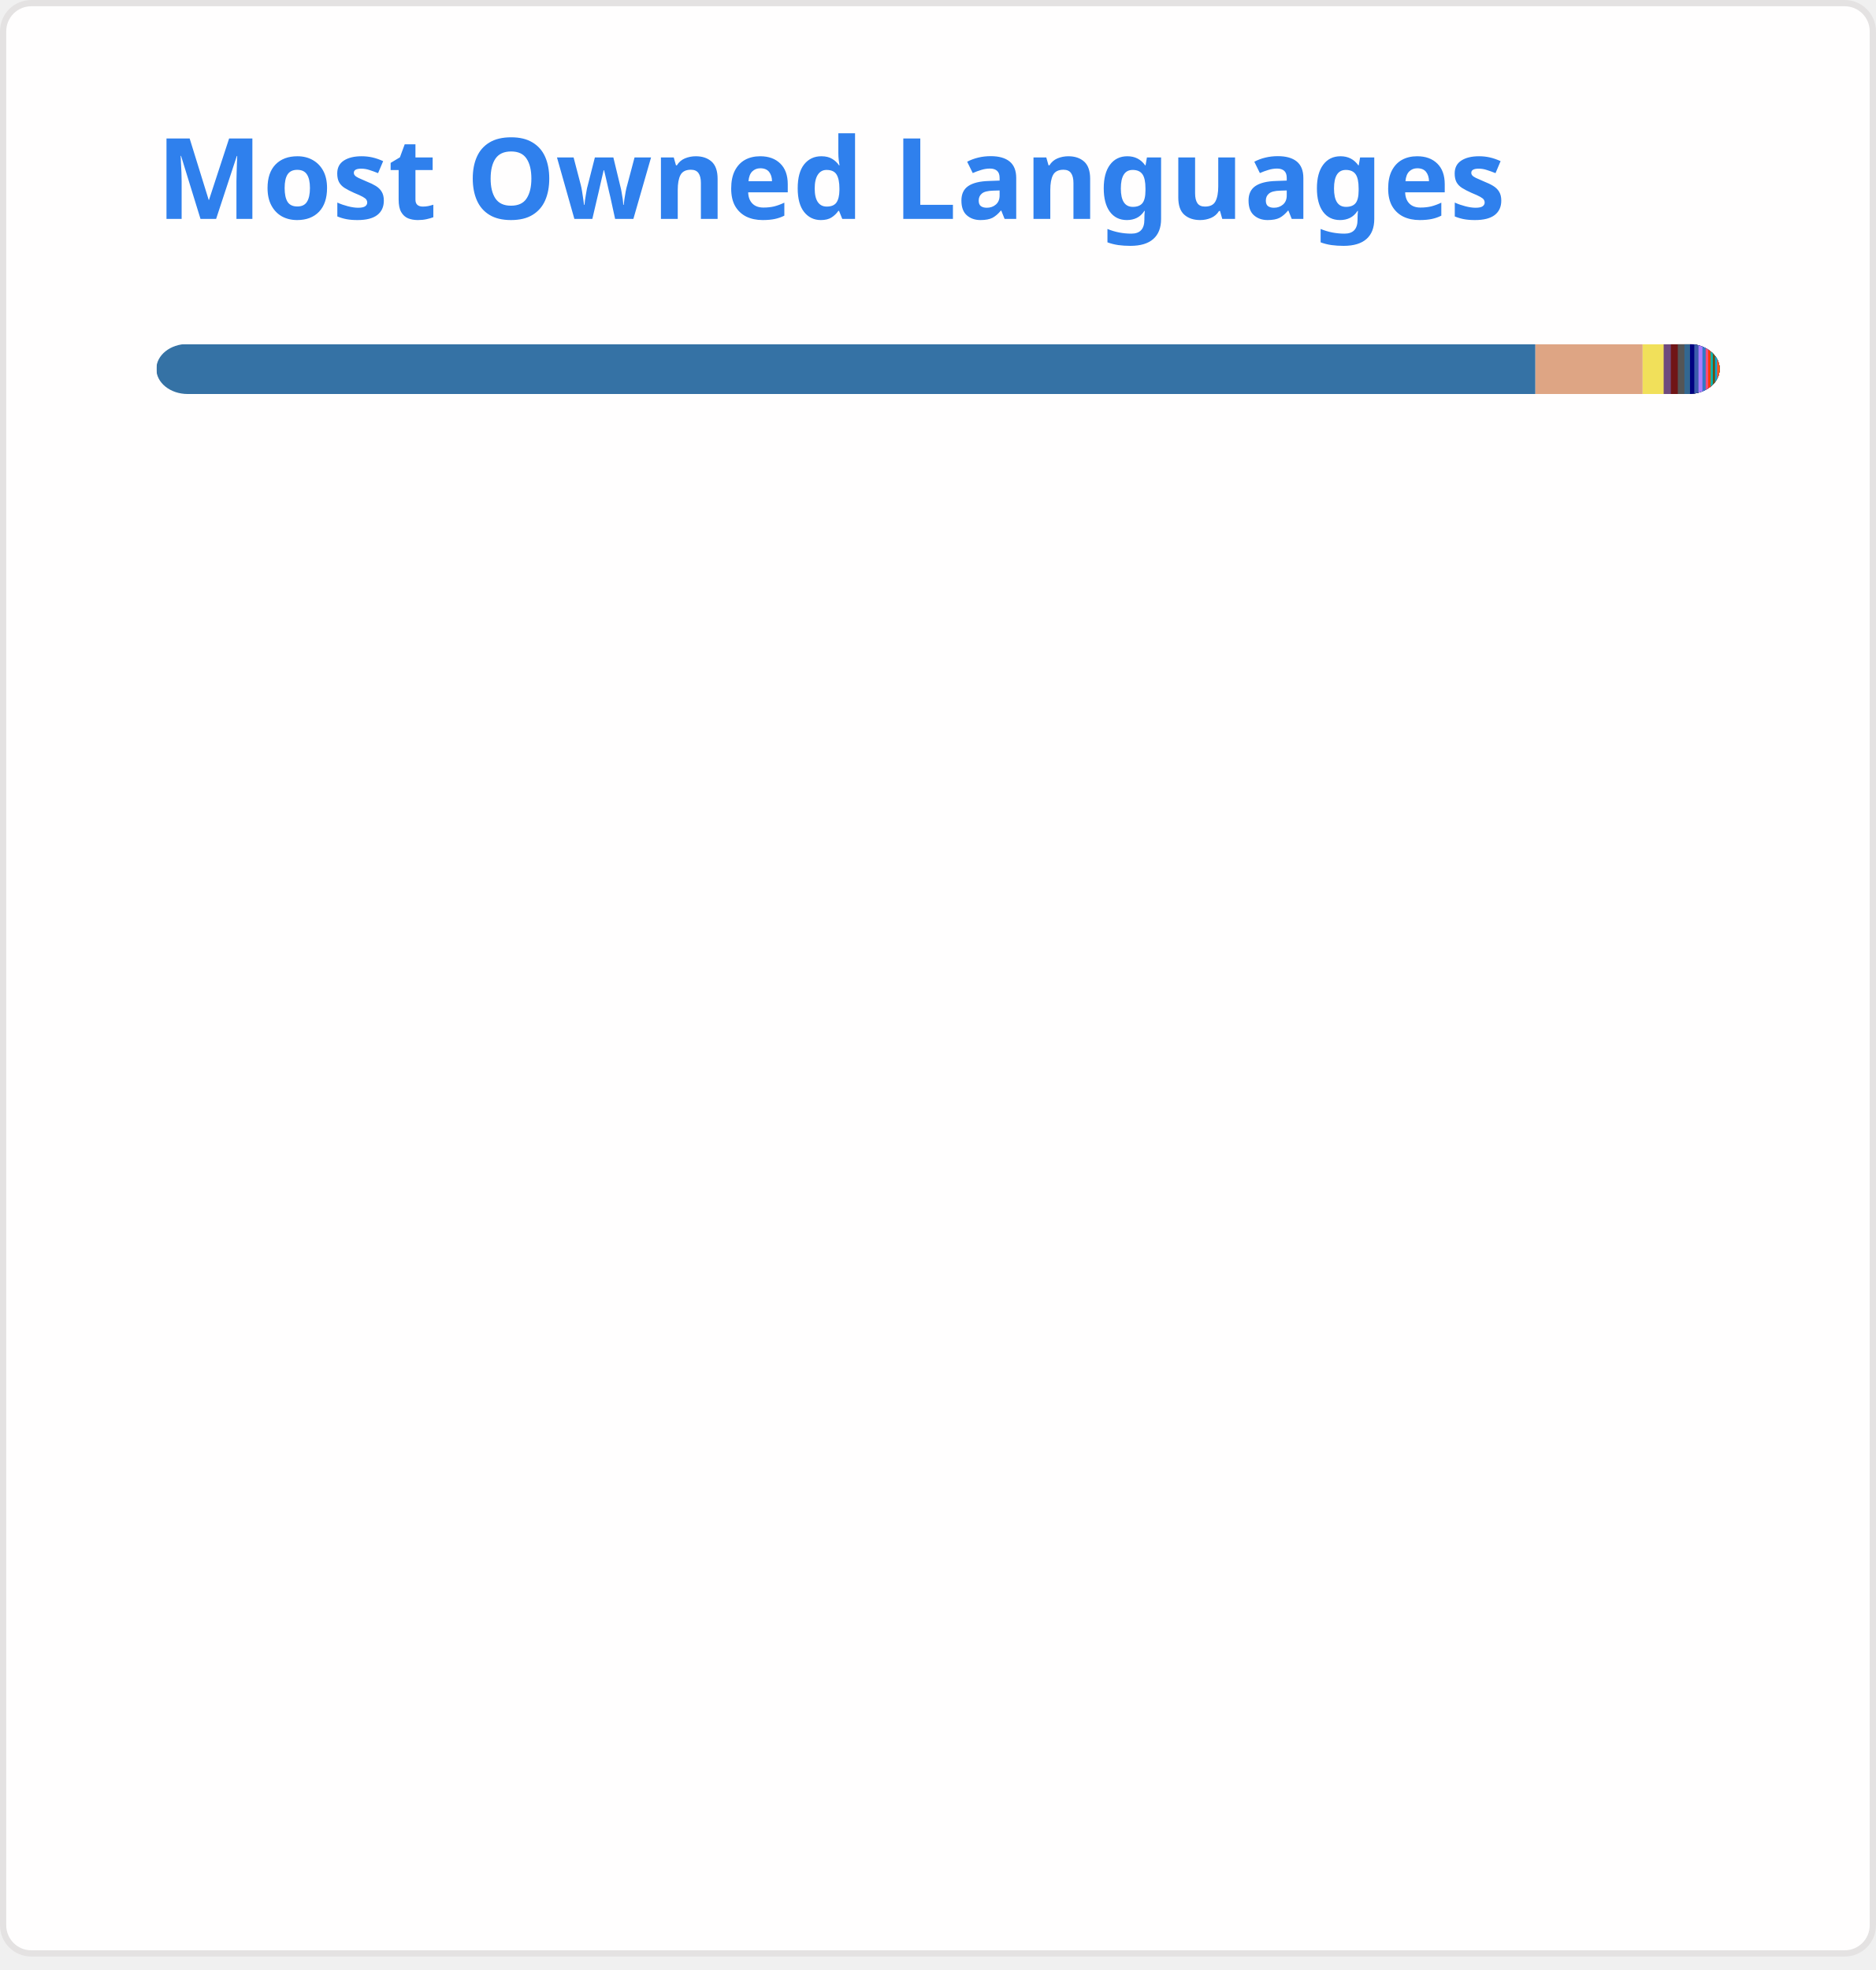
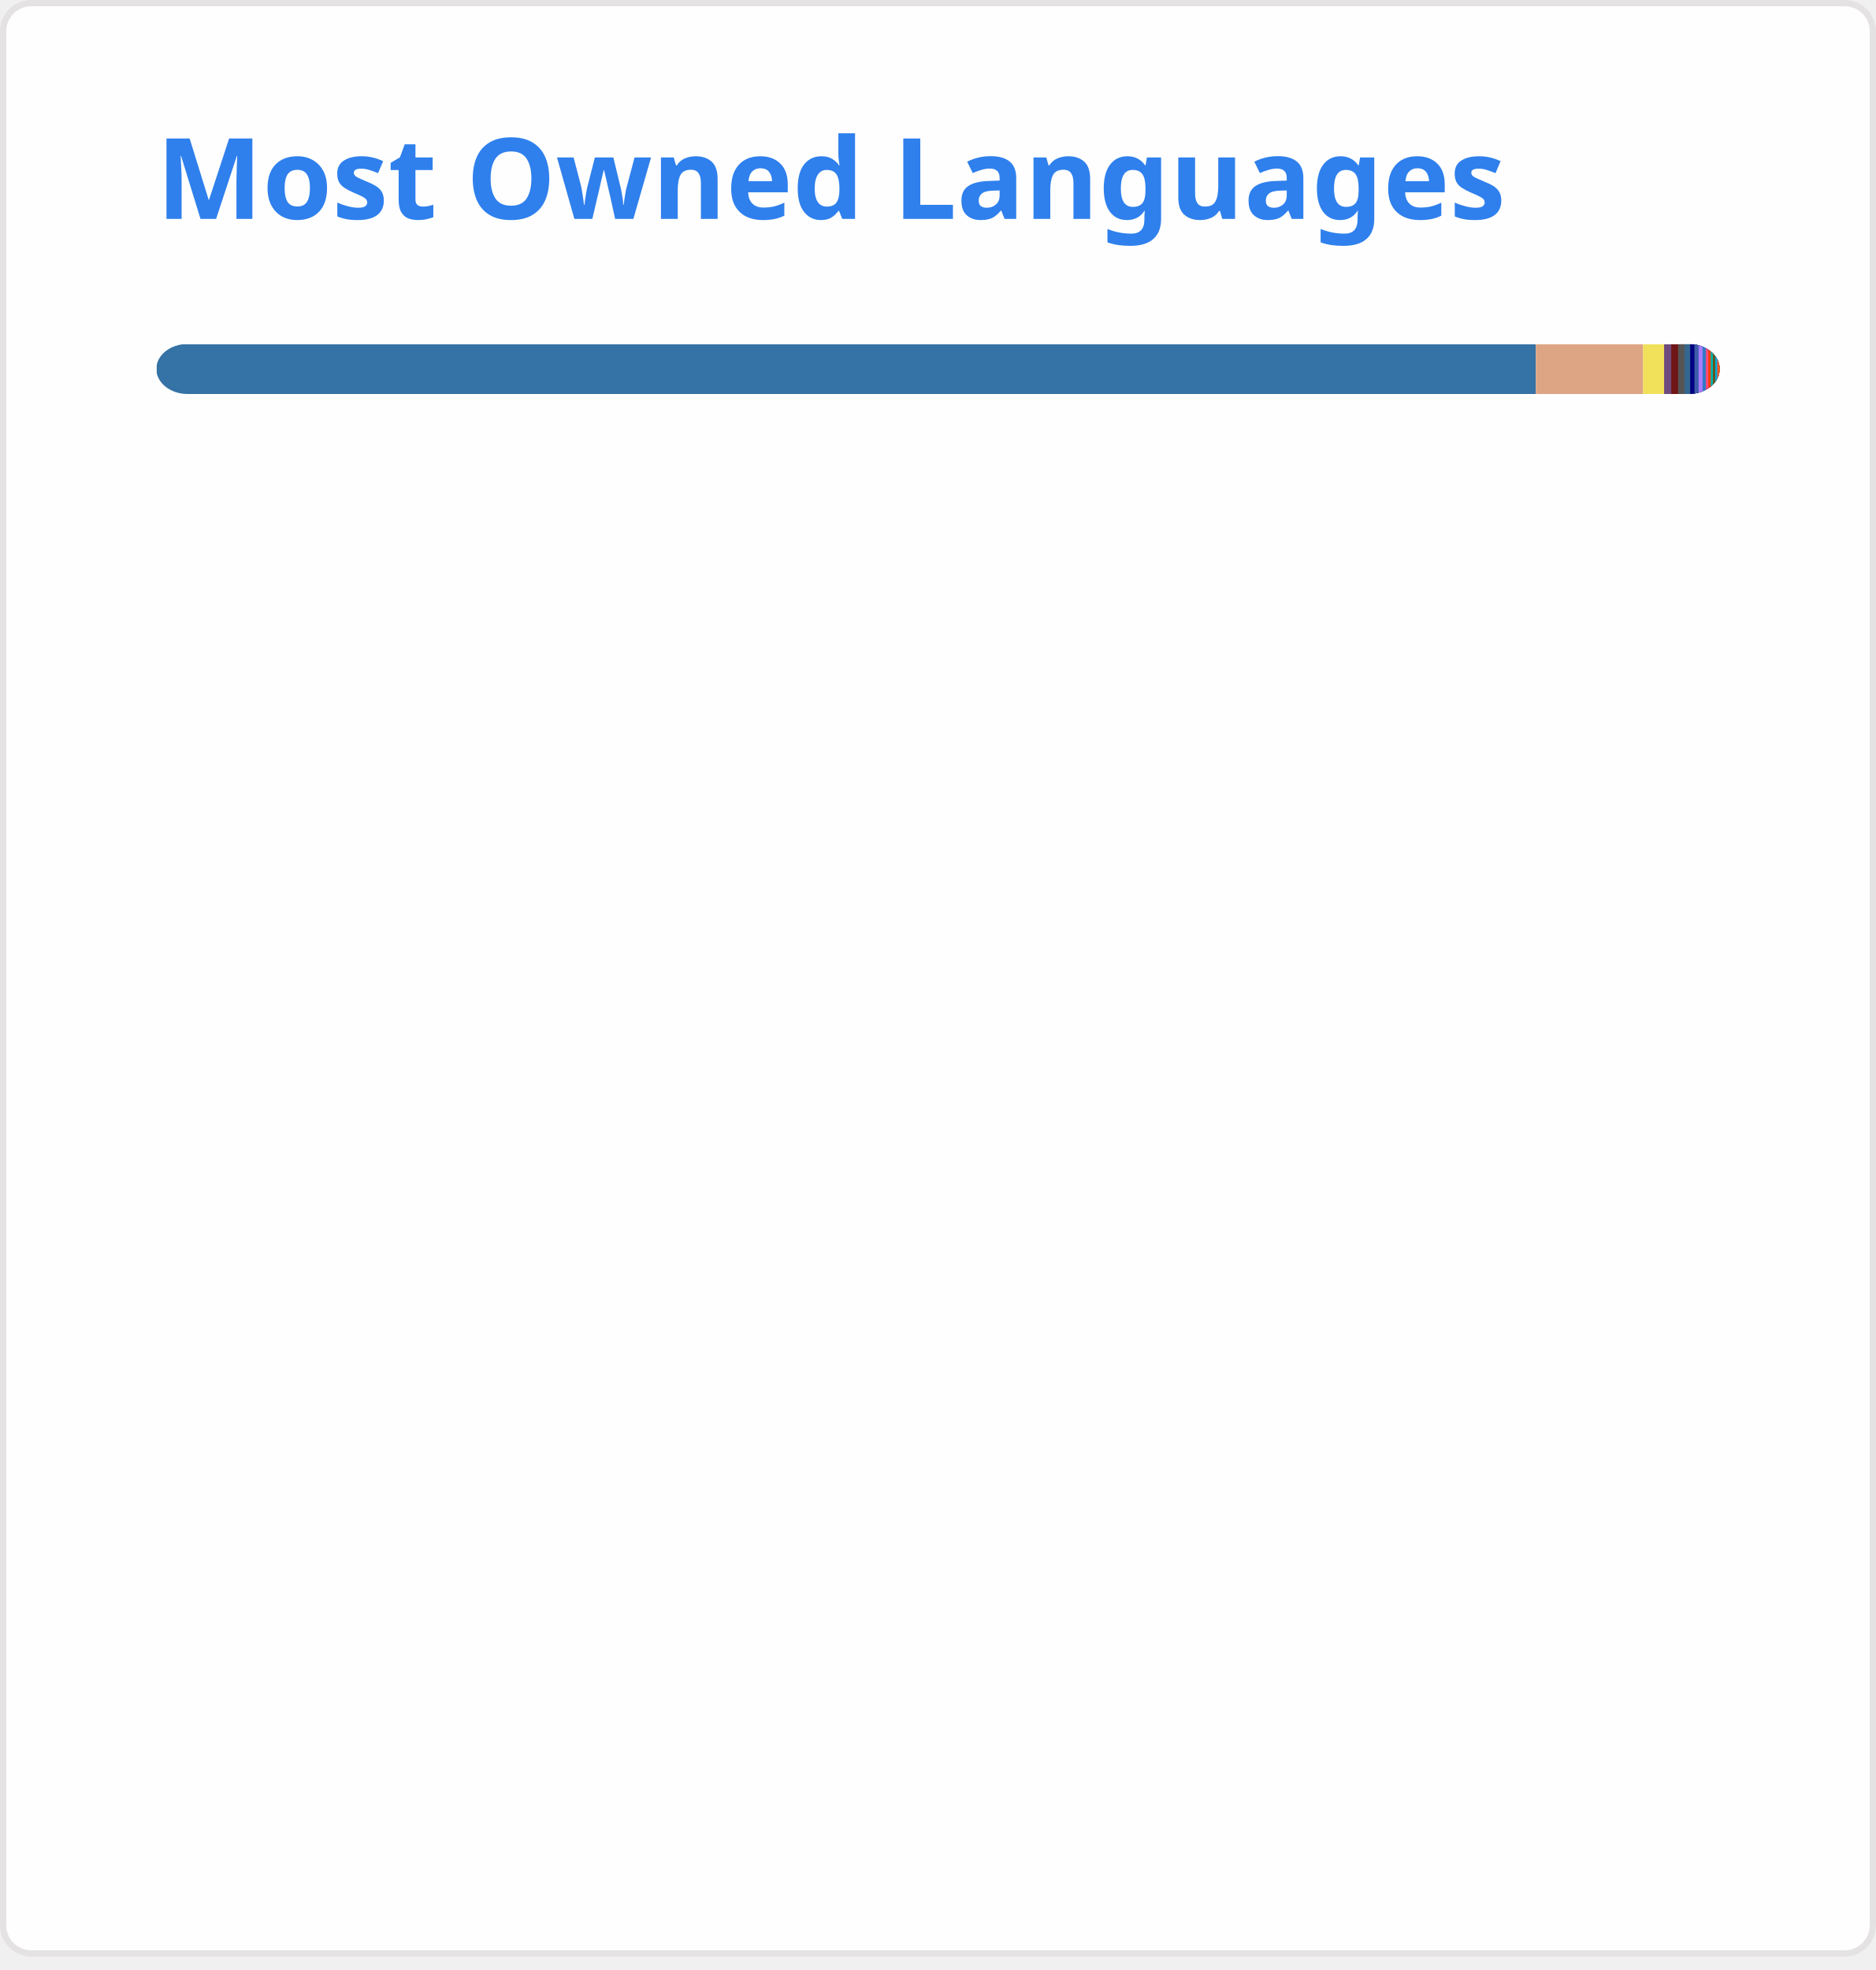
<svg xmlns="http://www.w3.org/2000/svg" width="300" height="315" viewBox="0 0 300 315" fill="none" role="img" aria-labelledby="descId">
  <style>
          .header {
            font: 600 18px 'Segoe UI', Ubuntu, Sans-Serif;
            fill: #2f80ed;
            animation: fadeInAnimation 0.8s ease-in-out forwards;
          }
          @supports(-moz-appearance: auto) {
            /* Selector detects Firefox */
            .header { font-size: 15.5px; }
          }
          
    @keyframes slideInAnimation {
      from {
        width: 0;
      }
      to {
        width: calc(100%-100px);
      }
    }
    @keyframes growWidthAnimation {
      from {
        width: 0;
      }
      to {
        width: 100%;
      }
    }
    .stat {
      font: 600 14px 'Segoe UI', Ubuntu, "Helvetica Neue", Sans-Serif; fill: #434d58;
    }
    @supports(-moz-appearance: auto) {
      /* Selector detects Firefox */
      .stat { font-size:12px; }
    }
    .bold { font-weight: 700 }
    .lang-name {
      font: 400 11px "Segoe UI", Ubuntu, Sans-Serif;
      fill: #434d58;
    }
    .stagger {
      opacity: 0;
      animation: fadeInAnimation 0.3s ease-in-out forwards;
    }
    #rect-mask rect{
      animation: slideInAnimation 1s ease-in-out forwards;
    }
    .lang-progress{
      animation: growWidthAnimation 0.6s ease-in-out forwards;
    }
    

          
      /* Animations */
      @keyframes scaleInAnimation {
        from {
          transform: translate(-5px, 5px) scale(0);
        }
        to {
          transform: translate(-5px, 5px) scale(1);
        }
      }
      @keyframes fadeInAnimation {
        from {
          opacity: 0;
        }
        to {
          opacity: 1;
        }
      }
    
          
        </style>
  <rect data-testid="card-bg" x="0.5" y="0.5" rx="4.5" height="99%" stroke="#e4e2e2" width="299" fill="#fffefe" stroke-opacity="1" />
  <g data-testid="card-title" transform="translate(25, 35)">
    <g transform="translate(0, 0)">
      <text x="0" y="0" class="header" data-testid="header">Most Owned Languages</text>
    </g>
  </g>
  <g data-testid="main-card-body" transform="translate(0, 55)">
    <svg data-testid="lang-items" x="25">
      <mask id="rect-mask">
        <rect x="0" y="0" width="250" height="8" fill="white" rx="5" />
      </mask>
-       <rect mask="url(#rect-mask)" data-testid="lang-progress" x="0" y="0" width="220.54" height="8" fill="#3572A5" />
-       <rect mask="url(#rect-mask)" data-testid="lang-progress" x="220.54" y="0" width="17.15" height="8" fill="#dea584" />
-       <rect mask="url(#rect-mask)" data-testid="lang-progress" x="237.69" y="0" width="13.36" height="8" fill="#f1e05a" />
-       <rect mask="url(#rect-mask)" data-testid="lang-progress" x="241.05" y="0" width="11.15" height="8" fill="#6e4a7e" />
-       <rect mask="url(#rect-mask)" data-testid="lang-progress" x="242.2" y="0" width="11.11" height="8" fill="#701516" />
-       <rect mask="url(#rect-mask)" data-testid="lang-progress" x="243.31" y="0" width="11.06" height="8" fill="#555555" />
-       <rect mask="url(#rect-mask)" data-testid="lang-progress" x="244.37" y="0" width="10.89" height="8" fill="#336790" />
-       <rect mask="url(#rect-mask)" data-testid="lang-progress" x="245.26" y="0" width="10.69" height="8" fill="#000080" />
-       <rect mask="url(#rect-mask)" data-testid="lang-progress" x="245.95" y="0" width="10.67" height="8" fill="#3c5caa" />
-       <rect mask="url(#rect-mask)" data-testid="lang-progress" x="246.62" y="0" width="10.63" height="8" fill="#A97BFF" />
-       <rect mask="url(#rect-mask)" data-testid="lang-progress" x="247.25" y="0" width="10.52" height="8" fill="#3178c6" />
-       <rect mask="url(#rect-mask)" data-testid="lang-progress" x="247.77" y="0" width="10.4" height="8" fill="#f34b7d" />
-       <rect mask="url(#rect-mask)" data-testid="lang-progress" x="248.17" y="0" width="10.38" height="8" fill="#ff3e00" />
-       <rect mask="url(#rect-mask)" data-testid="lang-progress" x="248.55" y="0" width="10.37" height="8" fill="#00B4AB" />
-       <rect mask="url(#rect-mask)" data-testid="lang-progress" x="248.92" y="0" width="10.35" height="8" fill="#6E4C13" />
-       <rect mask="url(#rect-mask)" data-testid="lang-progress" x="249.27" y="0" width="10.31" height="8" fill="#00ADD8" />
-       <rect mask="url(#rect-mask)" data-testid="lang-progress" x="249.58" y="0" width="10.21" height="8" fill="#F05138" />
-       <rect mask="url(#rect-mask)" data-testid="lang-progress" x="249.79" y="0" width="10.2" height="8" fill="#ff5a03" />
+       <rect mask="url(#rect-mask)" data-testid="lang-progress" x="0" y="0" width="220.61" height="8" fill="#3572A5" />
+       <rect mask="url(#rect-mask)" data-testid="lang-progress" x="220.61" y="0" width="17.15" height="8" fill="#dea584" />
+       <rect mask="url(#rect-mask)" data-testid="lang-progress" x="237.76" y="0" width="13.36" height="8" fill="#f1e05a" />
+       <rect mask="url(#rect-mask)" data-testid="lang-progress" x="241.12" y="0" width="11.14" height="8" fill="#6e4a7e" />
+       <rect mask="url(#rect-mask)" data-testid="lang-progress" x="242.26" y="0" width="11.1" height="8" fill="#701516" />
+       <rect mask="url(#rect-mask)" data-testid="lang-progress" x="243.36" y="0" width="11.05" height="8" fill="#555555" />
+       <rect mask="url(#rect-mask)" data-testid="lang-progress" x="244.41" y="0" width="10.88" height="8" fill="#336790" />
+       <rect mask="url(#rect-mask)" data-testid="lang-progress" x="245.29" y="0" width="10.68" height="8" fill="#000080" />
+       <rect mask="url(#rect-mask)" data-testid="lang-progress" x="245.97" y="0" width="10.67" height="8" fill="#3c5caa" />
+       <rect mask="url(#rect-mask)" data-testid="lang-progress" x="246.64" y="0" width="10.63" height="8" fill="#A97BFF" />
+       <rect mask="url(#rect-mask)" data-testid="lang-progress" x="247.27" y="0" width="10.52" height="8" fill="#3178c6" />
+       <rect mask="url(#rect-mask)" data-testid="lang-progress" x="247.79" y="0" width="10.4" height="8" fill="#f34b7d" />
+       <rect mask="url(#rect-mask)" data-testid="lang-progress" x="248.19" y="0" width="10.38" height="8" fill="#ff3e00" />
+       <rect mask="url(#rect-mask)" data-testid="lang-progress" x="248.57" y="0" width="10.37" height="8" fill="#00B4AB" />
+       <rect mask="url(#rect-mask)" data-testid="lang-progress" x="248.94" y="0" width="10.34" height="8" fill="#6E4C13" />
+       <rect mask="url(#rect-mask)" data-testid="lang-progress" x="249.28" y="0" width="10.33" height="8" fill="#00ADD8" />
+       <rect mask="url(#rect-mask)" data-testid="lang-progress" x="249.61" y="0" width="10.21" height="8" fill="#F05138" />
+       <rect mask="url(#rect-mask)" data-testid="lang-progress" x="249.82" y="0" width="10.2" height="8" fill="#ff5a03" />
      <g transform="translate(0, 25)">
        <g transform="translate(0, 0)">
          <g transform="translate(0, 0)">
            <g class="stagger" style="animation-delay: 450ms">
              <circle cx="5" cy="6" r="5" fill="#3572A5" />
              <text data-testid="lang-name" x="15" y="10" class="lang-name">
-         Python 19.3 MB
+         Python 19.5 MB
      </text>
            </g>
          </g>
          <g transform="translate(0, 25)">
            <g class="stagger" style="animation-delay: 600ms">
              <circle cx="5" cy="6" r="5" fill="#dea584" />
              <text data-testid="lang-name" x="15" y="10" class="lang-name">
        Rust 1.5 MB
      </text>
            </g>
          </g>
          <g transform="translate(0, 50)">
            <g class="stagger" style="animation-delay: 750ms">
              <circle cx="5" cy="6" r="5" fill="#f1e05a" />
              <text data-testid="lang-name" x="15" y="10" class="lang-name">
-         JavaScript 301.4 KB
+         JavaScript 304.0 KB
      </text>
            </g>
          </g>
          <g transform="translate(0, 75)">
            <g class="stagger" style="animation-delay: 900ms">
              <circle cx="5" cy="6" r="5" fill="#6e4a7e" />
              <text data-testid="lang-name" x="15" y="10" class="lang-name">
        Elixir 103.3 KB
      </text>
            </g>
          </g>
          <g transform="translate(0, 100)">
            <g class="stagger" style="animation-delay: 1050ms">
              <circle cx="5" cy="6" r="5" fill="#701516" />
              <text data-testid="lang-name" x="15" y="10" class="lang-name">
        Ruby 99.5 KB
      </text>
            </g>
          </g>
          <g transform="translate(0, 125)">
            <g class="stagger" style="animation-delay: 1200ms">
              <circle cx="5" cy="6" r="5" fill="#555555" />
              <text data-testid="lang-name" x="15" y="10" class="lang-name">
        C 94.8 KB
      </text>
            </g>
          </g>
          <g transform="translate(0, 150)">
            <g class="stagger" style="animation-delay: 1350ms">
              <circle cx="5" cy="6" r="5" fill="#336790" />
              <text data-testid="lang-name" x="15" y="10" class="lang-name">
        PLpgSQL 79.5 KB
      </text>
            </g>
          </g>
          <g transform="translate(0, 175)">
            <g class="stagger" style="animation-delay: 1500ms">
              <circle cx="5" cy="6" r="5" fill="#000080" />
              <text data-testid="lang-name" x="15" y="10" class="lang-name">
-         Lua 61.4 KB
+         Lua 61.6 KB
      </text>
            </g>
          </g>
          <g transform="translate(0, 200)">
            <g class="stagger" style="animation-delay: 1650ms">
              <circle cx="5" cy="6" r="5" fill="#3c5caa" />
              <text data-testid="lang-name" x="15" y="10" class="lang-name">
        Racket 60.4 KB
      </text>
            </g>
          </g>
        </g>
        <g transform="translate(150, 0)">
          <g transform="translate(0, 0)">
            <g class="stagger" style="animation-delay: 450ms">
              <circle cx="5" cy="6" r="5" fill="#A97BFF" />
              <text data-testid="lang-name" x="15" y="10" class="lang-name">
        Kotlin 56.9 KB
      </text>
            </g>
          </g>
          <g transform="translate(0, 25)">
            <g class="stagger" style="animation-delay: 600ms">
              <circle cx="5" cy="6" r="5" fill="#3178c6" />
              <text data-testid="lang-name" x="15" y="10" class="lang-name">
        TypeScript 46.6 KB
      </text>
            </g>
          </g>
          <g transform="translate(0, 50)">
            <g class="stagger" style="animation-delay: 750ms">
              <circle cx="5" cy="6" r="5" fill="#f34b7d" />
              <text data-testid="lang-name" x="15" y="10" class="lang-name">
        C++ 35.9 KB
      </text>
            </g>
          </g>
          <g transform="translate(0, 75)">
            <g class="stagger" style="animation-delay: 900ms">
              <circle cx="5" cy="6" r="5" fill="#ff3e00" />
              <text data-testid="lang-name" x="15" y="10" class="lang-name">
        Svelte 34.2 KB
      </text>
            </g>
          </g>
          <g transform="translate(0, 100)">
            <g class="stagger" style="animation-delay: 1050ms">
              <circle cx="5" cy="6" r="5" fill="#00B4AB" />
              <text data-testid="lang-name" x="15" y="10" class="lang-name">
        Dart 33.2 KB
      </text>
            </g>
          </g>
          <g transform="translate(0, 125)">
            <g class="stagger" style="animation-delay: 1200ms">
              <circle cx="5" cy="6" r="5" fill="#6E4C13" />
              <text data-testid="lang-name" x="15" y="10" class="lang-name">
        Assembly 31.1 KB
      </text>
            </g>
          </g>
          <g transform="translate(0, 150)">
            <g class="stagger" style="animation-delay: 1350ms">
              <circle cx="5" cy="6" r="5" fill="#00ADD8" />
              <text data-testid="lang-name" x="15" y="10" class="lang-name">
-         Go 27.8 KB
+         Go 29.5 KB
      </text>
            </g>
          </g>
          <g transform="translate(0, 175)">
            <g class="stagger" style="animation-delay: 1500ms">
              <circle cx="5" cy="6" r="5" fill="#F05138" />
              <text data-testid="lang-name" x="15" y="10" class="lang-name">
        Swift 19.1 KB
      </text>
            </g>
          </g>
          <g transform="translate(0, 200)">
            <g class="stagger" style="animation-delay: 1650ms">
              <circle cx="5" cy="6" r="5" fill="#ff5a03" />
              <text data-testid="lang-name" x="15" y="10" class="lang-name">
        Astro 17.8 KB
      </text>
            </g>
          </g>
        </g>
      </g>
    </svg>
  </g>
</svg>
